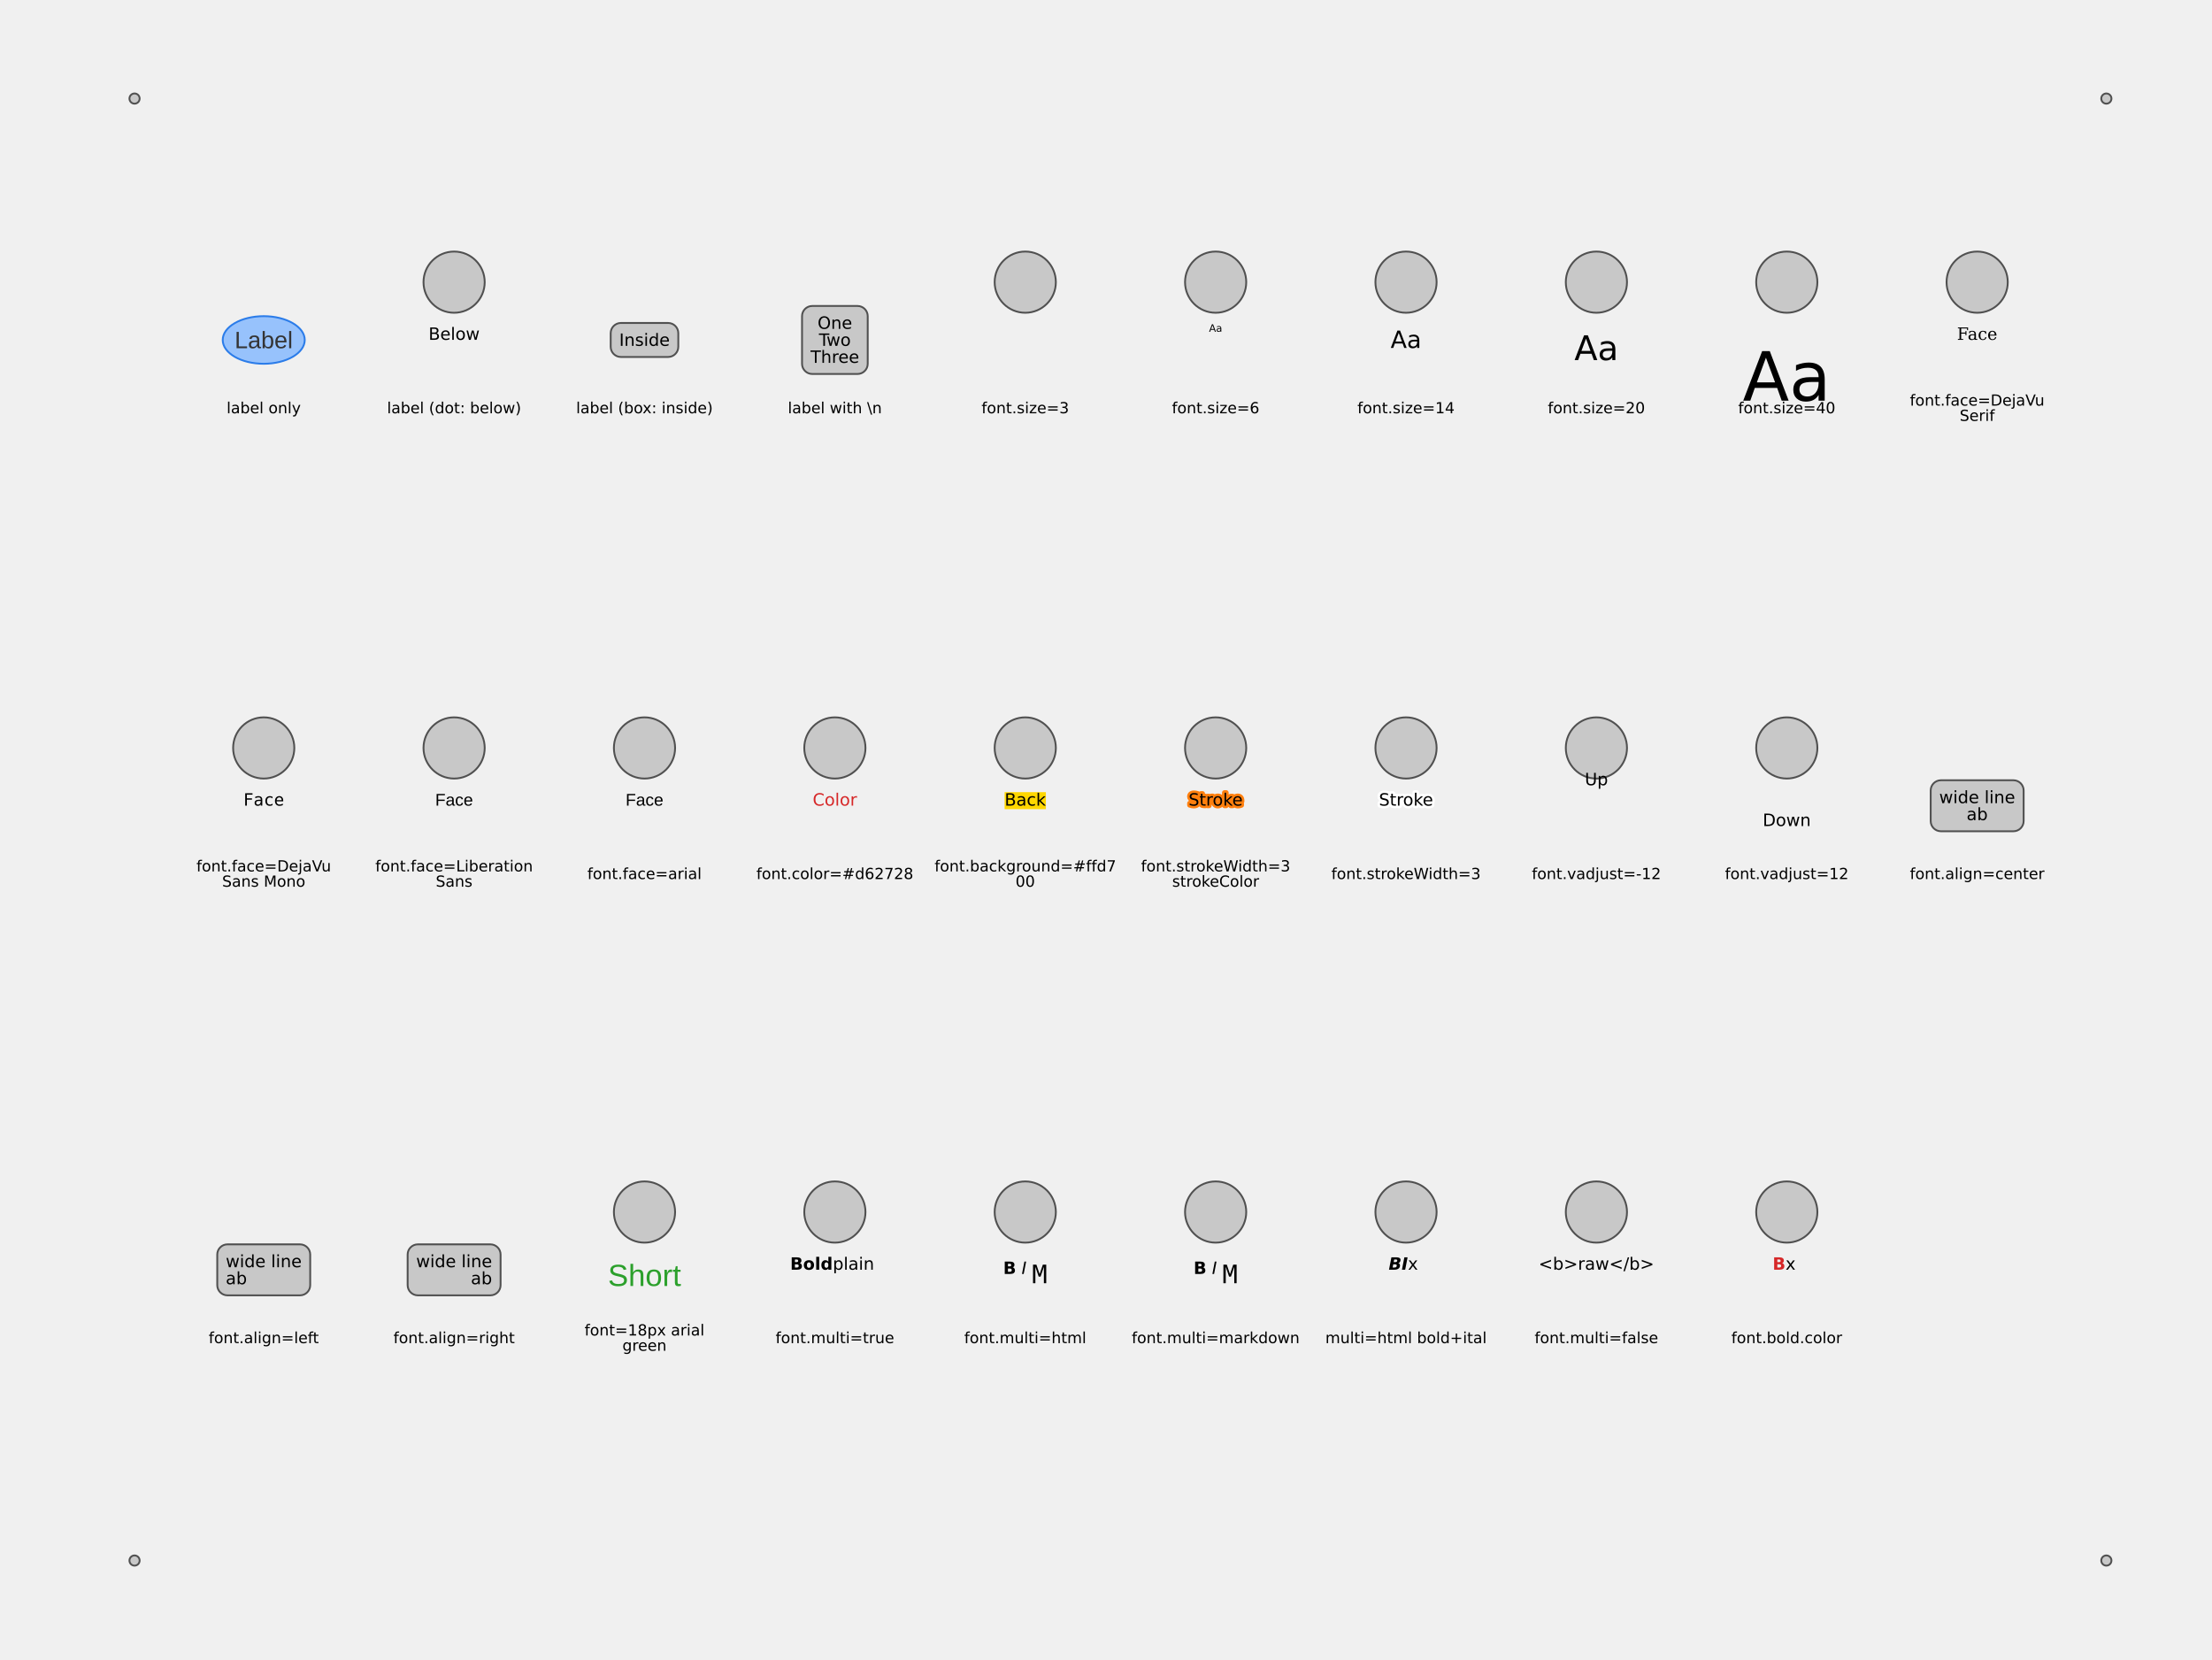
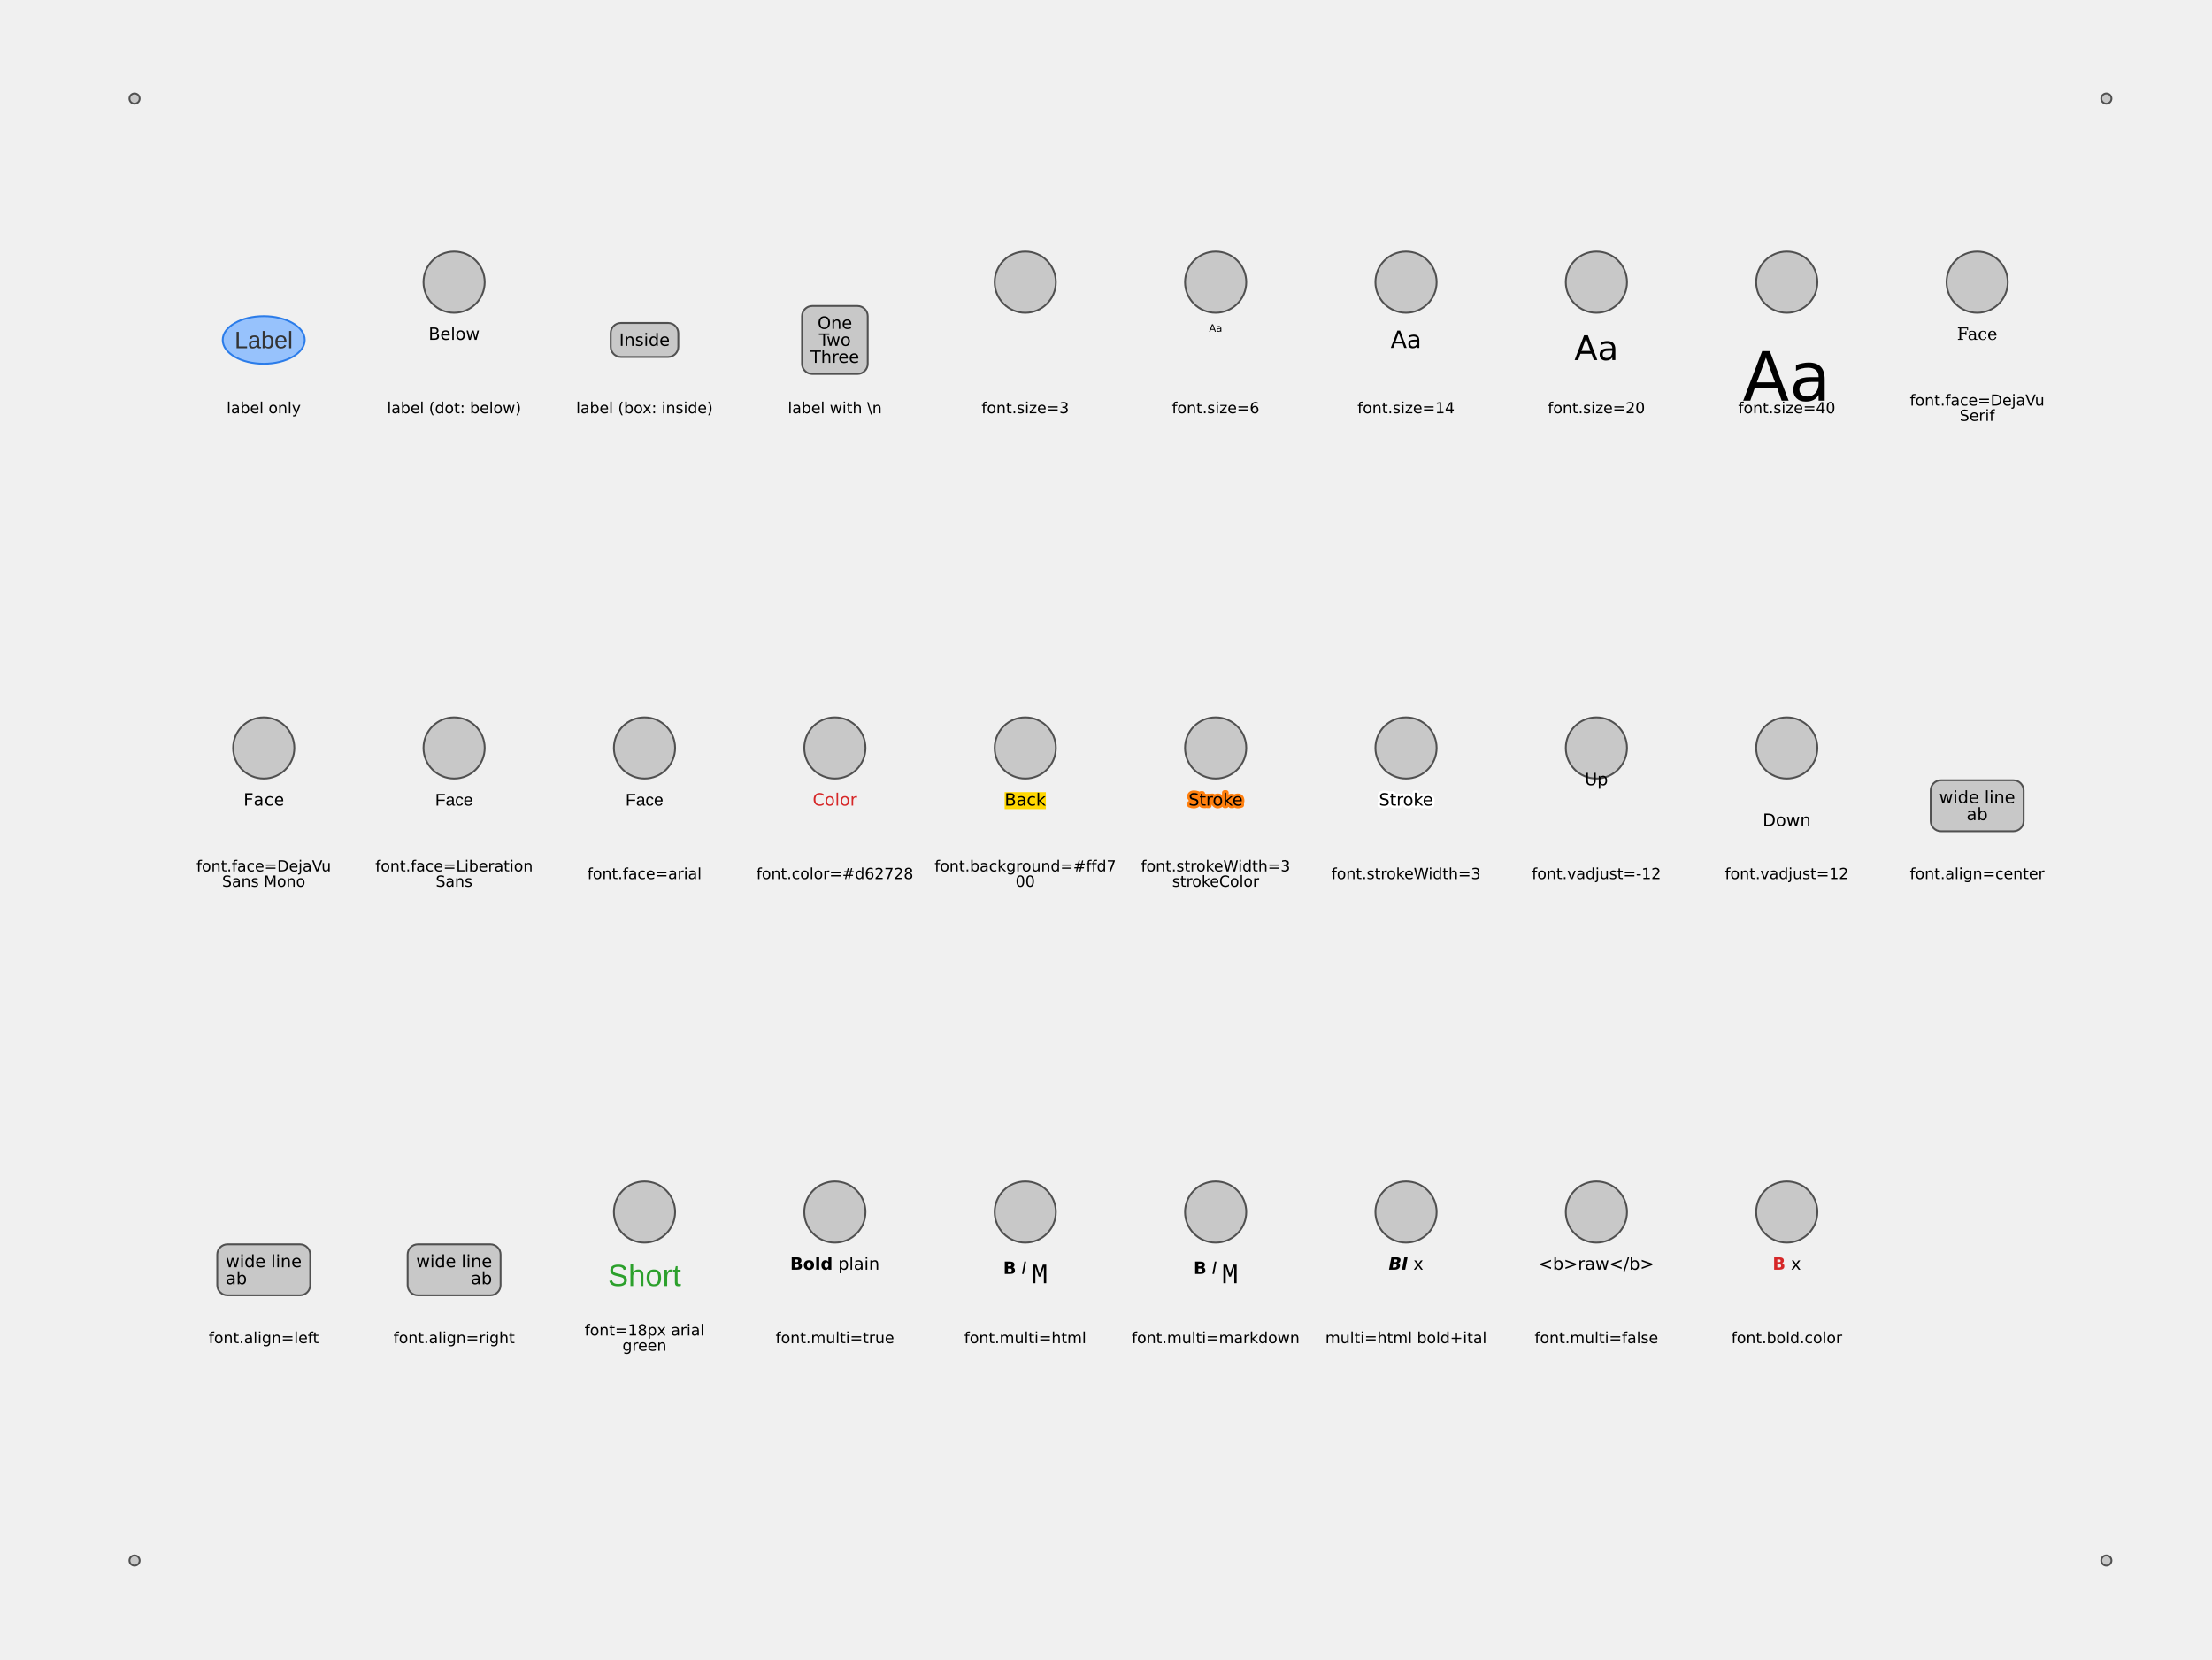
<svg xmlns="http://www.w3.org/2000/svg" version="1.1" width="1200" height="900">
  <defs />
  <g>
    <g>
      <path fill="none" stroke="none" />
      <path fill="none" stroke="none" />
      <g>
        <path fill="rgb(200,200,200)" stroke="none" paint-order="stroke fill markers" d=" M 75.755 53.473 A 2.766 2.766 0 1 1 75.755 53.471 Z" fill-opacity="1" />
      </g>
      <g>
        <path fill="none" stroke="rgb(80,80,80)" paint-order="fill stroke markers" d=" M 75.755 53.473 A 2.766 2.766 0 1 1 75.755 53.471 Z" stroke-opacity="1" stroke-miterlimit="10" stroke-width="1" stroke-dasharray="0" />
      </g>
      <path fill="none" stroke="none" />
      <g>
        <path fill="rgb(200,200,200)" stroke="none" paint-order="stroke fill markers" d=" M 1145.455 53.473 A 2.766 2.766 0 1 1 1145.455 53.471 Z" fill-opacity="1" />
      </g>
      <g>
        <path fill="none" stroke="rgb(80,80,80)" paint-order="fill stroke markers" d=" M 1145.455 53.473 A 2.766 2.766 0 1 1 1145.455 53.471 Z" stroke-opacity="1" stroke-miterlimit="10" stroke-width="1" stroke-dasharray="0" />
      </g>
      <path fill="none" stroke="none" />
      <g>
        <path fill="rgb(200,200,200)" stroke="none" paint-order="stroke fill markers" d=" M 75.755 846.527 A 2.766 2.766 0 1 1 75.755 846.524 Z" fill-opacity="1" />
      </g>
      <g>
        <path fill="none" stroke="rgb(80,80,80)" paint-order="fill stroke markers" d=" M 75.755 846.527 A 2.766 2.766 0 1 1 75.755 846.524 Z" stroke-opacity="1" stroke-miterlimit="10" stroke-width="1" stroke-dasharray="0" />
      </g>
      <path fill="none" stroke="none" />
      <g>
        <path fill="rgb(200,200,200)" stroke="none" paint-order="stroke fill markers" d=" M 1145.455 846.527 A 2.766 2.766 0 1 1 1145.455 846.524 Z" fill-opacity="1" />
      </g>
      <g>
        <path fill="none" stroke="rgb(80,80,80)" paint-order="fill stroke markers" d=" M 1145.455 846.527 A 2.766 2.766 0 1 1 1145.455 846.524 Z" stroke-opacity="1" stroke-miterlimit="10" stroke-width="1" stroke-dasharray="0" />
      </g>
      <text fill="#000000" stroke="none" font-family="&quot;DejaVu Sans&quot;" font-size="9px" font-style="normal" font-weight="normal" text-decoration="undefined" x="74.168" y="202" text-anchor="start" dominant-baseline="central" transform="matrix(0.9221548 0 0 0.9221548 54.54546 35.03035)">label only</text>
      <path fill="none" stroke="none" />
      <g>
        <path fill="#97C2FC" stroke="none" paint-order="stroke fill markers" d=" M 120.823 184.419 C 120.823 177.289 130.784 171.509 143.072 171.509 C 155.36 171.509 165.322 177.289 165.322 184.419 C 165.322 191.55 155.36 197.33 143.072 197.33 C 130.784 197.33 120.823 191.55 120.823 184.419 Z" />
      </g>
      <g>
        <path fill="none" stroke="#2B7CE9" paint-order="fill stroke markers" d=" M 120.823 184.419 C 120.823 177.289 130.784 171.509 143.072 171.509 C 155.36 171.509 165.322 177.289 165.322 184.419 C 165.322 191.55 155.36 197.33 143.072 197.33 C 130.784 197.33 120.823 191.55 120.823 184.419 Z" stroke-miterlimit="10" stroke-width="1" stroke-dasharray="0" />
      </g>
      <text fill="#343434" stroke="none" font-family="arial" font-size="14px" font-style="normal" font-weight="normal" text-decoration="undefined" x="78.873" y="162" text-anchor="start" dominant-baseline="central" transform="matrix(0.9221548 0 0 0.9221548 54.54546 35.03035)">Label</text>
      <text fill="#000000" stroke="none" font-family="&quot;DejaVu Sans&quot;" font-size="9px" font-style="normal" font-weight="normal" text-decoration="undefined" x="168.546" y="202" text-anchor="start" dominant-baseline="central" transform="matrix(0.9221548 0 0 0.9221548 54.54546 35.03035)">label (dot: below)</text>
      <path fill="none" stroke="none" />
      <g>
        <path fill="rgb(200,200,200)" stroke="none" paint-order="stroke fill markers" d=" M 262.952 153.066 A 16.599 16.599 0 1 1 262.952 153.05 Z" fill-opacity="1" />
      </g>
      <g>
        <path fill="none" stroke="rgb(80,80,80)" paint-order="fill stroke markers" d=" M 262.952 153.066 A 16.599 16.599 0 1 1 262.952 153.05 Z" stroke-opacity="1" stroke-miterlimit="10" stroke-width="1" stroke-dasharray="0" />
      </g>
      <text fill="#000000" stroke="none" font-family="&quot;DejaVu Sans&quot;" font-size="9px" font-style="normal" font-weight="normal" text-decoration="undefined" x="279.772" y="202" text-anchor="start" dominant-baseline="central" transform="matrix(0.9221548 0 0 0.9221548 54.54546 35.03035)">label (box: inside)</text>
      <path fill="none" stroke="none" />
      <g>
        <path fill="rgb(200,200,200)" stroke="none" paint-order="stroke fill markers" d=" M 336.828 175.198 L 362.442 175.198 L 362.442 175.198 A 5.533 5.533 0 0 1 367.975 180.731 L 367.975 188.108 L 367.975 188.108 A 5.533 5.533 0 0 1 362.442 193.641 L 336.828 193.641 L 336.828 193.641 A 5.533 5.533 0 0 1 331.295 188.108 L 331.295 180.731 L 331.295 180.731 A 5.533 5.533 0 0 1 336.828 175.198 Z" fill-opacity="1" />
      </g>
      <g>
        <path fill="none" stroke="rgb(80,80,80)" paint-order="fill stroke markers" d=" M 336.828 175.198 L 362.442 175.198 L 362.442 175.198 A 5.533 5.533 0 0 1 367.975 180.731 L 367.975 188.108 L 367.975 188.108 A 5.533 5.533 0 0 1 362.442 193.641 L 336.828 193.641 L 336.828 193.641 A 5.533 5.533 0 0 1 331.295 188.108 L 331.295 180.731 L 331.295 180.731 A 5.533 5.533 0 0 1 336.828 175.198 Z" stroke-opacity="1" stroke-miterlimit="10" stroke-width="1" stroke-dasharray="0" />
      </g>
      <text fill="#000000" stroke="none" font-family="&quot;DejaVu Sans&quot;" font-size="10px" font-style="normal" font-weight="normal" text-decoration="undefined" x="305.112" y="162" text-anchor="start" dominant-baseline="central" transform="matrix(0.9221548 0 0 0.9221548 54.54546 35.03035)">Inside</text>
      <text fill="#000000" stroke="none" font-family="&quot;DejaVu Sans&quot;" font-size="9px" font-style="normal" font-weight="normal" text-decoration="undefined" x="404.341" y="202" text-anchor="start" dominant-baseline="central" transform="matrix(0.9221548 0 0 0.9221548 54.54546 35.03035)">label with \n</text>
      <path fill="none" stroke="none" />
      <g>
        <path fill="rgb(200,200,200)" stroke="none" paint-order="stroke fill markers" d=" M 440.632 165.976 L 465.201 165.976 L 465.201 165.976 A 5.533 5.533 0 0 1 470.734 171.509 L 470.734 197.33 L 470.734 197.33 A 5.533 5.533 0 0 1 465.201 202.863 L 440.632 202.863 L 440.632 202.863 A 5.533 5.533 0 0 1 435.099 197.33 L 435.099 171.509 L 435.099 171.509 A 5.533 5.533 0 0 1 440.632 165.976 Z" fill-opacity="1" />
      </g>
      <g>
        <path fill="none" stroke="rgb(80,80,80)" paint-order="fill stroke markers" d=" M 440.632 165.976 L 465.201 165.976 L 465.201 165.976 A 5.533 5.533 0 0 1 470.734 171.509 L 470.734 197.33 L 470.734 197.33 A 5.533 5.533 0 0 1 465.201 202.863 L 440.632 202.863 L 440.632 202.863 A 5.533 5.533 0 0 1 435.099 197.33 L 435.099 171.509 L 435.099 171.509 A 5.533 5.533 0 0 1 440.632 165.976 Z" stroke-opacity="1" stroke-miterlimit="10" stroke-width="1" stroke-dasharray="0" />
      </g>
      <text fill="#000000" stroke="none" font-family="&quot;DejaVu Sans&quot;" font-size="10px" font-style="normal" font-weight="normal" text-decoration="undefined" x="421.819" y="152" text-anchor="start" dominant-baseline="central" transform="matrix(0.9221548 0 0 0.9221548 54.54546 35.03035)">One</text>
      <text fill="#000000" stroke="none" font-family="&quot;DejaVu Sans&quot;" font-size="10px" font-style="normal" font-weight="normal" text-decoration="undefined" x="422.625" y="162" text-anchor="start" dominant-baseline="central" transform="matrix(0.9221548 0 0 0.9221548 54.54546 35.03035)">Two</text>
      <text fill="#000000" stroke="none" font-family="&quot;DejaVu Sans&quot;" font-size="10px" font-style="normal" font-weight="normal" text-decoration="undefined" x="417.679" y="172" text-anchor="start" dominant-baseline="central" transform="matrix(0.9221548 0 0 0.9221548 54.54546 35.03035)">Three</text>
      <text fill="#000000" stroke="none" font-family="&quot;DejaVu Sans&quot;" font-size="9px" font-style="normal" font-weight="normal" text-decoration="undefined" x="518.257" y="202" text-anchor="start" dominant-baseline="central" transform="matrix(0.9221548 0 0 0.9221548 54.54546 35.03035)">font.size=3</text>
      <path fill="none" stroke="none" />
      <g>
        <path fill="rgb(200,200,200)" stroke="none" paint-order="stroke fill markers" d=" M 572.796 153.066 A 16.599 16.599 0 1 1 572.796 153.05 Z" fill-opacity="1" />
      </g>
      <g>
        <path fill="none" stroke="rgb(80,80,80)" paint-order="fill stroke markers" d=" M 572.796 153.066 A 16.599 16.599 0 1 1 572.796 153.05 Z" stroke-opacity="1" stroke-miterlimit="10" stroke-width="1" stroke-dasharray="0" />
      </g>
      <text fill="#000000" stroke="none" font-family="&quot;DejaVu Sans&quot;" font-size="9px" font-style="normal" font-weight="normal" text-decoration="undefined" x="630.257" y="202" text-anchor="start" dominant-baseline="central" transform="matrix(0.9221548 0 0 0.9221548 54.54546 35.03035)">font.size=6</text>
      <path fill="none" stroke="none" />
      <g>
        <path fill="rgb(200,200,200)" stroke="none" paint-order="stroke fill markers" d=" M 676.078 153.066 A 16.599 16.599 0 1 1 676.078 153.05 Z" fill-opacity="1" />
      </g>
      <g>
        <path fill="none" stroke="rgb(80,80,80)" paint-order="fill stroke markers" d=" M 676.078 153.066 A 16.599 16.599 0 1 1 676.078 153.05 Z" stroke-opacity="1" stroke-miterlimit="10" stroke-width="1" stroke-dasharray="0" />
      </g>
      <text fill="#000000" stroke="none" font-family="&quot;DejaVu Sans&quot;" font-size="9px" font-style="normal" font-weight="normal" text-decoration="undefined" x="739.394" y="202" text-anchor="start" dominant-baseline="central" transform="matrix(0.9221548 0 0 0.9221548 54.54546 35.03035)">font.size=14</text>
      <path fill="none" stroke="none" />
      <g>
        <path fill="rgb(200,200,200)" stroke="none" paint-order="stroke fill markers" d=" M 779.359 153.066 A 16.599 16.599 0 1 1 779.359 153.05 Z" fill-opacity="1" />
      </g>
      <g>
        <path fill="none" stroke="rgb(80,80,80)" paint-order="fill stroke markers" d=" M 779.359 153.066 A 16.599 16.599 0 1 1 779.359 153.05 Z" stroke-opacity="1" stroke-miterlimit="10" stroke-width="1" stroke-dasharray="0" />
      </g>
      <text fill="#000000" stroke="none" font-family="&quot;DejaVu Sans&quot;" font-size="9px" font-style="normal" font-weight="normal" text-decoration="undefined" x="851.394" y="202" text-anchor="start" dominant-baseline="central" transform="matrix(0.9221548 0 0 0.9221548 54.54546 35.03035)">font.size=20</text>
      <path fill="none" stroke="none" />
      <g>
        <path fill="rgb(200,200,200)" stroke="none" paint-order="stroke fill markers" d=" M 882.64 153.066 A 16.599 16.599 0 1 1 882.64 153.05 Z" fill-opacity="1" />
      </g>
      <g>
        <path fill="none" stroke="rgb(80,80,80)" paint-order="fill stroke markers" d=" M 882.64 153.066 A 16.599 16.599 0 1 1 882.64 153.05 Z" stroke-opacity="1" stroke-miterlimit="10" stroke-width="1" stroke-dasharray="0" />
      </g>
      <text fill="#000000" stroke="none" font-family="&quot;DejaVu Sans&quot;" font-size="9px" font-style="normal" font-weight="normal" text-decoration="undefined" x="963.394" y="202" text-anchor="start" dominant-baseline="central" transform="matrix(0.9221548 0 0 0.9221548 54.54546 35.03035)">font.size=40</text>
      <path fill="none" stroke="none" />
      <g>
        <path fill="rgb(200,200,200)" stroke="none" paint-order="stroke fill markers" d=" M 985.922 153.066 A 16.599 16.599 0 1 1 985.922 153.05 Z" fill-opacity="1" />
      </g>
      <g>
        <path fill="none" stroke="rgb(80,80,80)" paint-order="fill stroke markers" d=" M 985.922 153.066 A 16.599 16.599 0 1 1 985.922 153.05 Z" stroke-opacity="1" stroke-miterlimit="10" stroke-width="1" stroke-dasharray="0" />
      </g>
      <text fill="#000000" stroke="none" font-family="&quot;DejaVu Sans&quot;" font-size="9px" font-style="normal" font-weight="normal" text-decoration="undefined" x="1064.394" y="197.5" text-anchor="start" dominant-baseline="central" transform="matrix(0.9221548 0 0 0.9221548 54.54546 35.03035)">font.face=DejaVu</text>
      <text fill="#000000" stroke="none" font-family="&quot;DejaVu Sans&quot;" font-size="9px" font-style="normal" font-weight="normal" text-decoration="undefined" x="1093.69" y="206.5" text-anchor="start" dominant-baseline="central" transform="matrix(0.9221548 0 0 0.9221548 54.54546 35.03035)">Serif</text>
      <path fill="none" stroke="none" />
      <g>
        <path fill="rgb(200,200,200)" stroke="none" paint-order="stroke fill markers" d=" M 1089.203 153.066 A 16.599 16.599 0 1 1 1089.203 153.05 Z" fill-opacity="1" />
      </g>
      <g>
        <path fill="none" stroke="rgb(80,80,80)" paint-order="fill stroke markers" d=" M 1089.203 153.066 A 16.599 16.599 0 1 1 1089.203 153.05 Z" stroke-opacity="1" stroke-miterlimit="10" stroke-width="1" stroke-dasharray="0" />
      </g>
      <text fill="#000000" stroke="none" font-family="&quot;DejaVu Sans&quot;" font-size="9px" font-style="normal" font-weight="normal" text-decoration="undefined" x="56.394" y="471.5" text-anchor="start" dominant-baseline="central" transform="matrix(0.9221548 0 0 0.9221548 54.54546 35.03035)">font.face=DejaVu</text>
      <text fill="#000000" stroke="none" font-family="&quot;DejaVu Sans&quot;" font-size="9px" font-style="normal" font-weight="normal" text-decoration="undefined" x="71.518" y="480.5" text-anchor="start" dominant-baseline="central" transform="matrix(0.9221548 0 0 0.9221548 54.54546 35.03035)">Sans Mono</text>
      <path fill="none" stroke="none" />
      <g>
        <path fill="rgb(200,200,200)" stroke="none" paint-order="stroke fill markers" d=" M 159.671 405.737 A 16.599 16.599 0 1 1 159.671 405.72 Z" fill-opacity="1" />
      </g>
      <g>
        <path fill="none" stroke="rgb(80,80,80)" paint-order="fill stroke markers" d=" M 159.671 405.737 A 16.599 16.599 0 1 1 159.671 405.72 Z" stroke-opacity="1" stroke-miterlimit="10" stroke-width="1" stroke-dasharray="0" />
      </g>
      <text fill="#000000" stroke="none" font-family="&quot;DejaVu Sans&quot;" font-size="9px" font-style="normal" font-weight="normal" text-decoration="undefined" x="161.651" y="471.5" text-anchor="start" dominant-baseline="central" transform="matrix(0.9221548 0 0 0.9221548 54.54546 35.03035)">font.face=Liberation</text>
      <text fill="#000000" stroke="none" font-family="&quot;DejaVu Sans&quot;" font-size="9px" font-style="normal" font-weight="normal" text-decoration="undefined" x="197.189" y="480.5" text-anchor="start" dominant-baseline="central" transform="matrix(0.9221548 0 0 0.9221548 54.54546 35.03035)">Sans</text>
      <path fill="none" stroke="none" />
      <g>
        <path fill="rgb(200,200,200)" stroke="none" paint-order="stroke fill markers" d=" M 262.952 405.737 A 16.599 16.599 0 1 1 262.952 405.72 Z" fill-opacity="1" />
      </g>
      <g>
        <path fill="none" stroke="rgb(80,80,80)" paint-order="fill stroke markers" d=" M 262.952 405.737 A 16.599 16.599 0 1 1 262.952 405.72 Z" stroke-opacity="1" stroke-miterlimit="10" stroke-width="1" stroke-dasharray="0" />
      </g>
      <text fill="#000000" stroke="none" font-family="&quot;DejaVu Sans&quot;" font-size="9px" font-style="normal" font-weight="normal" text-decoration="undefined" x="286.395" y="476" text-anchor="start" dominant-baseline="central" transform="matrix(0.9221548 0 0 0.9221548 54.54546 35.03035)">font.face=arial</text>
      <path fill="none" stroke="none" />
      <g>
        <path fill="rgb(200,200,200)" stroke="none" paint-order="stroke fill markers" d=" M 366.234 405.737 A 16.599 16.599 0 1 1 366.234 405.72 Z" fill-opacity="1" />
      </g>
      <g>
        <path fill="none" stroke="rgb(80,80,80)" paint-order="fill stroke markers" d=" M 366.234 405.737 A 16.599 16.599 0 1 1 366.234 405.72 Z" stroke-opacity="1" stroke-miterlimit="10" stroke-width="1" stroke-dasharray="0" />
      </g>
      <text fill="#000000" stroke="none" font-family="&quot;DejaVu Sans&quot;" font-size="9px" font-style="normal" font-weight="normal" text-decoration="undefined" x="385.822" y="476" text-anchor="start" dominant-baseline="central" transform="matrix(0.9221548 0 0 0.9221548 54.54546 35.03035)">font.color=#d62728</text>
      <path fill="none" stroke="none" />
      <g>
        <path fill="rgb(200,200,200)" stroke="none" paint-order="stroke fill markers" d=" M 469.515 405.737 A 16.599 16.599 0 1 1 469.515 405.72 Z" fill-opacity="1" />
      </g>
      <g>
        <path fill="none" stroke="rgb(80,80,80)" paint-order="fill stroke markers" d=" M 469.515 405.737 A 16.599 16.599 0 1 1 469.515 405.72 Z" stroke-opacity="1" stroke-miterlimit="10" stroke-width="1" stroke-dasharray="0" />
      </g>
      <text fill="#000000" stroke="none" font-family="&quot;DejaVu Sans&quot;" font-size="9px" font-style="normal" font-weight="normal" text-decoration="undefined" x="490.639" y="471.5" text-anchor="start" dominant-baseline="central" transform="matrix(0.9221548 0 0 0.9221548 54.54546 35.03035)">font.background=#ffd7</text>
      <text fill="#000000" stroke="none" font-family="&quot;DejaVu Sans&quot;" font-size="9px" font-style="normal" font-weight="normal" text-decoration="undefined" x="538.274" y="480.5" text-anchor="start" dominant-baseline="central" transform="matrix(0.9221548 0 0 0.9221548 54.54546 35.03035)">00</text>
      <path fill="none" stroke="none" />
      <g>
        <path fill="rgb(200,200,200)" stroke="none" paint-order="stroke fill markers" d=" M 572.796 405.737 A 16.599 16.599 0 1 1 572.796 405.72 Z" fill-opacity="1" />
      </g>
      <g>
        <path fill="none" stroke="rgb(80,80,80)" paint-order="fill stroke markers" d=" M 572.796 405.737 A 16.599 16.599 0 1 1 572.796 405.72 Z" stroke-opacity="1" stroke-miterlimit="10" stroke-width="1" stroke-dasharray="0" />
      </g>
      <text fill="#000000" stroke="none" font-family="&quot;DejaVu Sans&quot;" font-size="9px" font-style="normal" font-weight="normal" text-decoration="undefined" x="612.081" y="471.5" text-anchor="start" dominant-baseline="central" transform="matrix(0.9221548 0 0 0.9221548 54.54546 35.03035)">font.strokeWidth=3</text>
      <text fill="#000000" stroke="none" font-family="&quot;DejaVu Sans&quot;" font-size="9px" font-style="normal" font-weight="normal" text-decoration="undefined" x="630.424" y="480.5" text-anchor="start" dominant-baseline="central" transform="matrix(0.9221548 0 0 0.9221548 54.54546 35.03035)">strokeColor</text>
      <path fill="none" stroke="none" />
      <g>
        <path fill="rgb(200,200,200)" stroke="none" paint-order="stroke fill markers" d=" M 676.078 405.737 A 16.599 16.599 0 1 1 676.078 405.72 Z" fill-opacity="1" />
      </g>
      <g>
        <path fill="none" stroke="rgb(80,80,80)" paint-order="fill stroke markers" d=" M 676.078 405.737 A 16.599 16.599 0 1 1 676.078 405.72 Z" stroke-opacity="1" stroke-miterlimit="10" stroke-width="1" stroke-dasharray="0" />
      </g>
      <text fill="#000000" stroke="none" font-family="&quot;DejaVu Sans&quot;" font-size="9px" font-style="normal" font-weight="normal" text-decoration="undefined" x="724.081" y="476" text-anchor="start" dominant-baseline="central" transform="matrix(0.9221548 0 0 0.9221548 54.54546 35.03035)">font.strokeWidth=3</text>
      <path fill="none" stroke="none" />
      <g>
        <path fill="rgb(200,200,200)" stroke="none" paint-order="stroke fill markers" d=" M 779.359 405.737 A 16.599 16.599 0 1 1 779.359 405.72 Z" fill-opacity="1" />
      </g>
      <g>
        <path fill="none" stroke="rgb(80,80,80)" paint-order="fill stroke markers" d=" M 779.359 405.737 A 16.599 16.599 0 1 1 779.359 405.72 Z" stroke-opacity="1" stroke-miterlimit="10" stroke-width="1" stroke-dasharray="0" />
      </g>
      <text fill="#000000" stroke="none" font-family="&quot;DejaVu Sans&quot;" font-size="9px" font-style="normal" font-weight="normal" text-decoration="undefined" x="842.007" y="476" text-anchor="start" dominant-baseline="central" transform="matrix(0.9221548 0 0 0.9221548 54.54546 35.03035)">font.vadjust=-12</text>
      <path fill="none" stroke="none" />
      <g>
        <path fill="rgb(200,200,200)" stroke="none" paint-order="stroke fill markers" d=" M 882.64 405.737 A 16.599 16.599 0 1 1 882.64 405.72 Z" fill-opacity="1" />
      </g>
      <g>
        <path fill="none" stroke="rgb(80,80,80)" paint-order="fill stroke markers" d=" M 882.64 405.737 A 16.599 16.599 0 1 1 882.64 405.72 Z" stroke-opacity="1" stroke-miterlimit="10" stroke-width="1" stroke-dasharray="0" />
      </g>
      <text fill="#000000" stroke="none" font-family="&quot;DejaVu Sans&quot;" font-size="9px" font-style="normal" font-weight="normal" text-decoration="undefined" x="955.631" y="476" text-anchor="start" dominant-baseline="central" transform="matrix(0.9221548 0 0 0.9221548 54.54546 35.03035)">font.vadjust=12</text>
      <path fill="none" stroke="none" />
      <g>
        <path fill="rgb(200,200,200)" stroke="none" paint-order="stroke fill markers" d=" M 985.922 405.737 A 16.599 16.599 0 1 1 985.922 405.72 Z" fill-opacity="1" />
      </g>
      <g>
        <path fill="none" stroke="rgb(80,80,80)" paint-order="fill stroke markers" d=" M 985.922 405.737 A 16.599 16.599 0 1 1 985.922 405.72 Z" stroke-opacity="1" stroke-miterlimit="10" stroke-width="1" stroke-dasharray="0" />
      </g>
      <text fill="#000000" stroke="none" font-family="&quot;DejaVu Sans&quot;" font-size="9px" font-style="normal" font-weight="normal" text-decoration="undefined" x="1064.401" y="476" text-anchor="start" dominant-baseline="central" transform="matrix(0.9221548 0 0 0.9221548 54.54546 35.03035)">font.align=center</text>
      <path fill="none" stroke="none" />
      <g>
        <path fill="rgb(200,200,200)" stroke="none" paint-order="stroke fill markers" d=" M 1052.924 423.258 L 1092.284 423.258 L 1092.284 423.258 A 5.533 5.533 0 0 1 1097.817 428.79 L 1097.817 445.389 L 1097.817 445.389 A 5.533 5.533 0 0 1 1092.284 450.922 L 1052.924 450.922 L 1052.924 450.922 A 5.533 5.533 0 0 1 1047.391 445.389 L 1047.391 428.79 L 1047.391 428.79 A 5.533 5.533 0 0 1 1052.924 423.258 Z" fill-opacity="1" />
      </g>
      <g>
        <path fill="none" stroke="rgb(80,80,80)" paint-order="fill stroke markers" d=" M 1052.924 423.258 L 1092.284 423.258 L 1092.284 423.258 A 5.533 5.533 0 0 1 1097.817 428.79 L 1097.817 445.389 L 1097.817 445.389 A 5.533 5.533 0 0 1 1092.284 450.922 L 1052.924 450.922 L 1052.924 450.922 A 5.533 5.533 0 0 1 1047.391 445.389 L 1047.391 428.79 L 1047.391 428.79 A 5.533 5.533 0 0 1 1052.924 423.258 Z" stroke-opacity="1" stroke-miterlimit="10" stroke-width="1" stroke-dasharray="0" />
      </g>
      <text fill="#000000" stroke="none" font-family="&quot;DejaVu Sans&quot;" font-size="10px" font-style="normal" font-weight="normal" text-decoration="undefined" x="1081.659" y="431" text-anchor="start" dominant-baseline="central" transform="matrix(0.9221548 0 0 0.9221548 54.54546 35.03035)">wide line</text>
      <text fill="#000000" stroke="none" font-family="&quot;DejaVu Sans&quot;" font-size="10px" font-style="normal" font-weight="normal" text-decoration="undefined" x="1097.762" y="441" text-anchor="start" dominant-baseline="central" transform="matrix(0.9221548 0 0 0.9221548 54.54546 35.03035)">ab</text>
      <text fill="#000000" stroke="none" font-family="&quot;DejaVu Sans&quot;" font-size="9px" font-style="normal" font-weight="normal" text-decoration="undefined" x="63.59" y="749" text-anchor="start" dominant-baseline="central" transform="matrix(0.9221548 0 0 0.9221548 54.54546 35.03035)">font.align=left</text>
      <path fill="none" stroke="none" />
      <g>
        <path fill="rgb(200,200,200)" stroke="none" paint-order="stroke fill markers" d=" M 123.392 675.006 L 162.752 675.006 L 162.752 675.006 A 5.533 5.533 0 0 1 168.285 680.539 L 168.285 697.137 L 168.285 697.137 A 5.533 5.533 0 0 1 162.752 702.67 L 123.392 702.67 L 123.392 702.67 A 5.533 5.533 0 0 1 117.859 697.137 L 117.859 680.539 L 117.859 680.539 A 5.533 5.533 0 0 1 123.392 675.006 Z" fill-opacity="1" />
      </g>
      <g>
        <path fill="none" stroke="rgb(80,80,80)" paint-order="fill stroke markers" d=" M 123.392 675.006 L 162.752 675.006 L 162.752 675.006 A 5.533 5.533 0 0 1 168.285 680.539 L 168.285 697.137 L 168.285 697.137 A 5.533 5.533 0 0 1 162.752 702.67 L 123.392 702.67 L 123.392 702.67 A 5.533 5.533 0 0 1 117.859 697.137 L 117.859 680.539 L 117.859 680.539 A 5.533 5.533 0 0 1 123.392 675.006 Z" stroke-opacity="1" stroke-miterlimit="10" stroke-width="1" stroke-dasharray="0" />
      </g>
      <text fill="#000000" stroke="none" font-family="&quot;DejaVu Sans&quot;" font-size="10px" font-style="normal" font-weight="normal" text-decoration="undefined" x="73.659" y="704" text-anchor="start" dominant-baseline="central" transform="matrix(0.9221548 0 0 0.9221548 54.54546 35.03035)">wide line</text>
      <text fill="#000000" stroke="none" font-family="&quot;DejaVu Sans&quot;" font-size="10px" font-style="normal" font-weight="normal" text-decoration="undefined" x="73.659" y="714" text-anchor="start" dominant-baseline="central" transform="matrix(0.9221548 0 0 0.9221548 54.54546 35.03035)">ab</text>
      <text fill="#000000" stroke="none" font-family="&quot;DejaVu Sans&quot;" font-size="9px" font-style="normal" font-weight="normal" text-decoration="undefined" x="172.305" y="749" text-anchor="start" dominant-baseline="central" transform="matrix(0.9221548 0 0 0.9221548 54.54546 35.03035)">font.align=right</text>
      <path fill="none" stroke="none" />
      <g>
        <path fill="rgb(200,200,200)" stroke="none" paint-order="stroke fill markers" d=" M 226.674 675.006 L 266.034 675.006 L 266.034 675.006 A 5.533 5.533 0 0 1 271.567 680.539 L 271.567 697.137 L 271.567 697.137 A 5.533 5.533 0 0 1 266.034 702.67 L 226.674 702.67 L 226.674 702.67 A 5.533 5.533 0 0 1 221.141 697.137 L 221.141 680.539 L 221.141 680.539 A 5.533 5.533 0 0 1 226.674 675.006 Z" fill-opacity="1" />
      </g>
      <g>
        <path fill="none" stroke="rgb(80,80,80)" paint-order="fill stroke markers" d=" M 226.674 675.006 L 266.034 675.006 L 266.034 675.006 A 5.533 5.533 0 0 1 271.567 680.539 L 271.567 697.137 L 271.567 697.137 A 5.533 5.533 0 0 1 266.034 702.67 L 226.674 702.67 L 226.674 702.67 A 5.533 5.533 0 0 1 221.141 697.137 L 221.141 680.539 L 221.141 680.539 A 5.533 5.533 0 0 1 226.674 675.006 Z" stroke-opacity="1" stroke-miterlimit="10" stroke-width="1" stroke-dasharray="0" />
      </g>
      <text fill="#000000" stroke="none" font-family="&quot;DejaVu Sans&quot;" font-size="10px" font-style="normal" font-weight="normal" text-decoration="undefined" x="185.659" y="704" text-anchor="start" dominant-baseline="central" transform="matrix(0.9221548 0 0 0.9221548 54.54546 35.03035)">wide line</text>
      <text fill="#000000" stroke="none" font-family="&quot;DejaVu Sans&quot;" font-size="10px" font-style="normal" font-weight="normal" text-decoration="undefined" x="217.866" y="714" text-anchor="start" dominant-baseline="central" transform="matrix(0.9221548 0 0 0.9221548 54.54546 35.03035)">ab</text>
      <text fill="#000000" stroke="none" font-family="&quot;DejaVu Sans&quot;" font-size="9px" font-style="normal" font-weight="normal" text-decoration="undefined" x="284.734" y="744.5" text-anchor="start" dominant-baseline="central" transform="matrix(0.9221548 0 0 0.9221548 54.54546 35.03035)">font=18px arial</text>
      <text fill="#000000" stroke="none" font-family="&quot;DejaVu Sans&quot;" font-size="9px" font-style="normal" font-weight="normal" text-decoration="undefined" x="307.003" y="753.5" text-anchor="start" dominant-baseline="central" transform="matrix(0.9221548 0 0 0.9221548 54.54546 35.03035)">green</text>
      <path fill="none" stroke="none" />
      <g>
        <path fill="rgb(200,200,200)" stroke="none" paint-order="stroke fill markers" d=" M 366.234 657.485 A 16.599 16.599 0 1 1 366.234 657.468 Z" fill-opacity="1" />
      </g>
      <g>
        <path fill="none" stroke="rgb(80,80,80)" paint-order="fill stroke markers" d=" M 366.234 657.485 A 16.599 16.599 0 1 1 366.234 657.468 Z" stroke-opacity="1" stroke-miterlimit="10" stroke-width="1" stroke-dasharray="0" />
      </g>
      <text fill="#000000" stroke="none" font-family="&quot;DejaVu Sans&quot;" font-size="9px" font-style="normal" font-weight="normal" text-decoration="undefined" x="397.11" y="749" text-anchor="start" dominant-baseline="central" transform="matrix(0.9221548 0 0 0.9221548 54.54546 35.03035)">font.multi=true</text>
      <path fill="none" stroke="none" />
      <g>
        <path fill="rgb(200,200,200)" stroke="none" paint-order="stroke fill markers" d=" M 469.515 657.485 A 16.599 16.599 0 1 1 469.515 657.468 Z" fill-opacity="1" />
      </g>
      <g>
        <path fill="none" stroke="rgb(80,80,80)" paint-order="fill stroke markers" d=" M 469.515 657.485 A 16.599 16.599 0 1 1 469.515 657.468 Z" stroke-opacity="1" stroke-miterlimit="10" stroke-width="1" stroke-dasharray="0" />
      </g>
      <text fill="#000000" stroke="none" font-family="&quot;DejaVu Sans&quot;" font-size="9px" font-style="normal" font-weight="normal" text-decoration="undefined" x="508.094" y="749" text-anchor="start" dominant-baseline="central" transform="matrix(0.9221548 0 0 0.9221548 54.54546 35.03035)">font.multi=html</text>
      <path fill="none" stroke="none" />
      <g>
        <path fill="rgb(200,200,200)" stroke="none" paint-order="stroke fill markers" d=" M 572.796 657.485 A 16.599 16.599 0 1 1 572.796 657.468 Z" fill-opacity="1" />
      </g>
      <g>
        <path fill="none" stroke="rgb(80,80,80)" paint-order="fill stroke markers" d=" M 572.796 657.485 A 16.599 16.599 0 1 1 572.796 657.468 Z" stroke-opacity="1" stroke-miterlimit="10" stroke-width="1" stroke-dasharray="0" />
      </g>
      <text fill="#000000" stroke="none" font-family="&quot;DejaVu Sans&quot;" font-size="9px" font-style="normal" font-weight="normal" text-decoration="undefined" x="606.605" y="749" text-anchor="start" dominant-baseline="central" transform="matrix(0.9221548 0 0 0.9221548 54.54546 35.03035)">font.multi=markdown</text>
      <path fill="none" stroke="none" />
      <g>
        <path fill="rgb(200,200,200)" stroke="none" paint-order="stroke fill markers" d=" M 676.078 657.485 A 16.599 16.599 0 1 1 676.078 657.468 Z" fill-opacity="1" />
      </g>
      <g>
        <path fill="none" stroke="rgb(80,80,80)" paint-order="fill stroke markers" d=" M 676.078 657.485 A 16.599 16.599 0 1 1 676.078 657.468 Z" stroke-opacity="1" stroke-miterlimit="10" stroke-width="1" stroke-dasharray="0" />
      </g>
      <text fill="#000000" stroke="none" font-family="&quot;DejaVu Sans&quot;" font-size="9px" font-style="normal" font-weight="normal" text-decoration="undefined" x="720.539" y="749" text-anchor="start" dominant-baseline="central" transform="matrix(0.9221548 0 0 0.9221548 54.54546 35.03035)">multi=html bold+ital</text>
      <path fill="none" stroke="none" />
      <g>
        <path fill="rgb(200,200,200)" stroke="none" paint-order="stroke fill markers" d=" M 779.359 657.485 A 16.599 16.599 0 1 1 779.359 657.468 Z" fill-opacity="1" />
      </g>
      <g>
        <path fill="none" stroke="rgb(80,80,80)" paint-order="fill stroke markers" d=" M 779.359 657.485 A 16.599 16.599 0 1 1 779.359 657.468 Z" stroke-opacity="1" stroke-miterlimit="10" stroke-width="1" stroke-dasharray="0" />
      </g>
      <text fill="#000000" stroke="none" font-family="&quot;DejaVu Sans&quot;" font-size="9px" font-style="normal" font-weight="normal" text-decoration="undefined" x="843.64" y="749" text-anchor="start" dominant-baseline="central" transform="matrix(0.9221548 0 0 0.9221548 54.54546 35.03035)">font.multi=false</text>
      <path fill="none" stroke="none" />
      <g>
        <path fill="rgb(200,200,200)" stroke="none" paint-order="stroke fill markers" d=" M 882.64 657.485 A 16.599 16.599 0 1 1 882.64 657.468 Z" fill-opacity="1" />
      </g>
      <g>
        <path fill="none" stroke="rgb(80,80,80)" paint-order="fill stroke markers" d=" M 882.64 657.485 A 16.599 16.599 0 1 1 882.64 657.468 Z" stroke-opacity="1" stroke-miterlimit="10" stroke-width="1" stroke-dasharray="0" />
      </g>
      <text fill="#000000" stroke="none" font-family="&quot;DejaVu Sans&quot;" font-size="9px" font-style="normal" font-weight="normal" text-decoration="undefined" x="959.388" y="749" text-anchor="start" dominant-baseline="central" transform="matrix(0.9221548 0 0 0.9221548 54.54546 35.03035)">font.bold.color</text>
      <path fill="none" stroke="none" />
      <g>
        <path fill="rgb(200,200,200)" stroke="none" paint-order="stroke fill markers" d=" M 985.922 657.485 A 16.599 16.599 0 1 1 985.922 657.468 Z" fill-opacity="1" />
      </g>
      <g>
        <path fill="none" stroke="rgb(80,80,80)" paint-order="fill stroke markers" d=" M 985.922 657.485 A 16.599 16.599 0 1 1 985.922 657.468 Z" stroke-opacity="1" stroke-miterlimit="10" stroke-width="1" stroke-dasharray="0" />
      </g>
      <text fill="#000000" stroke="none" font-family="&quot;DejaVu Sans&quot;" font-size="10px" font-style="normal" font-weight="normal" text-decoration="undefined" x="192.956" y="155" text-anchor="start" dominant-baseline="hanging" transform="matrix(0.9221548 0 0 0.9221548 54.54546 35.03035)">Below</text>
      <text fill="#000000" stroke="none" font-family="&quot;DejaVu Sans&quot;" font-size="6px" font-style="normal" font-weight="normal" text-decoration="undefined" x="652.109" y="153" text-anchor="start" dominant-baseline="hanging" transform="matrix(0.9221548 0 0 0.9221548 54.54546 35.03035)">Aa</text>
      <text fill="#000000" stroke="none" font-family="&quot;DejaVu Sans&quot;" font-size="14px" font-style="normal" font-weight="normal" text-decoration="undefined" x="758.922" y="157" text-anchor="start" dominant-baseline="hanging" transform="matrix(0.9221548 0 0 0.9221548 54.54546 35.03035)">Aa</text>
      <text fill="#000000" stroke="none" font-family="&quot;DejaVu Sans&quot;" font-size="20px" font-style="normal" font-weight="normal" text-decoration="undefined" x="867.031" y="160" text-anchor="start" dominant-baseline="hanging" transform="matrix(0.9221548 0 0 0.9221548 54.54546 35.03035)">Aa</text>
      <text fill="#000000" stroke="none" font-family="&quot;DejaVu Sans&quot;" font-size="40px" font-style="normal" font-weight="normal" text-decoration="undefined" x="966.062" y="170" text-anchor="start" dominant-baseline="hanging" transform="matrix(0.9221548 0 0 0.9221548 54.54546 35.03035)">Aa</text>
      <text fill="#000000" stroke="none" font-family="&quot;DejaVu Serif&quot;" font-size="10px" font-style="normal" font-weight="normal" text-decoration="undefined" x="1092.13" y="155" text-anchor="start" dominant-baseline="hanging" transform="matrix(0.9221548 0 0 0.9221548 54.54546 35.03035)">Face</text>
      <text fill="#000000" stroke="none" font-family="&quot;DejaVu Sans Mono&quot;" font-size="10px" font-style="normal" font-weight="normal" text-decoration="undefined" x="83.959" y="429" text-anchor="start" dominant-baseline="hanging" transform="matrix(0.9221548 0 0 0.9221548 54.54546 35.03035)">Face</text>
      <text fill="#000000" stroke="none" font-family="&quot;Liberation Sans&quot;" font-size="10px" font-style="normal" font-weight="normal" text-decoration="undefined" x="196.884" y="429" text-anchor="start" dominant-baseline="hanging" transform="matrix(0.9221548 0 0 0.9221548 54.54546 35.03035)">Face</text>
      <text fill="#000000" stroke="none" font-family="arial" font-size="10px" font-style="normal" font-weight="normal" text-decoration="undefined" x="308.884" y="429" text-anchor="start" dominant-baseline="hanging" transform="matrix(0.9221548 0 0 0.9221548 54.54546 35.03035)">Face</text>
      <text fill="#d62728" stroke="none" font-family="&quot;DejaVu Sans&quot;" font-size="10px" font-style="normal" font-weight="normal" text-decoration="undefined" x="418.946" y="429" text-anchor="start" dominant-baseline="hanging" transform="matrix(0.9221548 0 0 0.9221548 54.54546 35.03035)">Color</text>
      <rect fill="#ffd700" stroke="none" x="531.861" y="428" width="24.277" height="10" transform="matrix(0.9221548 0 0 0.9221548 54.54546 35.03035)" />
      <text fill="#000000" stroke="none" font-family="&quot;DejaVu Sans&quot;" font-size="10px" font-style="normal" font-weight="normal" text-decoration="undefined" x="531.861" y="429" text-anchor="start" dominant-baseline="hanging" transform="matrix(0.9221548 0 0 0.9221548 54.54546 35.03035)">Back</text>
      <text fill="none" stroke="#ff7f0e" font-family="&quot;DejaVu Sans&quot;" font-size="10px" font-style="normal" font-weight="normal" text-decoration="undefined" x="640.067" y="429" text-anchor="start" dominant-baseline="hanging" transform="matrix(0.9221548 0 0 0.9221548 54.54546 35.03035)" stroke-linejoin="round" stroke-miterlimit="10" stroke-width="3" stroke-dasharray="0">Stroke</text>
      <text fill="#000000" stroke="none" font-family="&quot;DejaVu Sans&quot;" font-size="10px" font-style="normal" font-weight="normal" text-decoration="undefined" x="640.067" y="429" text-anchor="start" dominant-baseline="hanging" transform="matrix(0.9221548 0 0 0.9221548 54.54546 35.03035)">Stroke</text>
      <text fill="none" stroke="#ffffff" font-family="&quot;DejaVu Sans&quot;" font-size="10px" font-style="normal" font-weight="normal" text-decoration="undefined" x="752.067" y="429" text-anchor="start" dominant-baseline="hanging" transform="matrix(0.9221548 0 0 0.9221548 54.54546 35.03035)" stroke-linejoin="round" stroke-miterlimit="10" stroke-width="3" stroke-dasharray="0">Stroke</text>
      <text fill="#000000" stroke="none" font-family="&quot;DejaVu Sans&quot;" font-size="10px" font-style="normal" font-weight="normal" text-decoration="undefined" x="752.067" y="429" text-anchor="start" dominant-baseline="hanging" transform="matrix(0.9221548 0 0 0.9221548 54.54546 35.03035)">Stroke</text>
      <text fill="#000000" stroke="none" font-family="&quot;DejaVu Sans&quot;" font-size="10px" font-style="normal" font-weight="normal" text-decoration="undefined" x="873.167" y="417" text-anchor="start" dominant-baseline="hanging" transform="matrix(0.9221548 0 0 0.9221548 54.54546 35.03035)">Up</text>
      <text fill="#000000" stroke="none" font-family="&quot;DejaVu Sans&quot;" font-size="10px" font-style="normal" font-weight="normal" text-decoration="undefined" x="977.833" y="441" text-anchor="start" dominant-baseline="hanging" transform="matrix(0.9221548 0 0 0.9221548 54.54546 35.03035)">Down</text>
      <text fill="#2ca02c" stroke="none" font-family="arial" font-size="18px" font-style="normal" font-weight="normal" text-decoration="undefined" x="298.489" y="706" text-anchor="start" dominant-baseline="hanging" transform="matrix(0.9221548 0 0 0.9221548 54.54546 35.03035)">Short</text>
      <text fill="#000000" stroke="none" font-family="&quot;DejaVu Sans&quot;" font-size="10px" font-style="normal" font-weight="bold" text-decoration="undefined" x="405.687" y="702" text-anchor="start" dominant-baseline="hanging" transform="matrix(0.9221548 0 0 0.9221548 54.54546 35.03035)">Bold</text>
-       <text fill="#000000" stroke="none" font-family="&quot;DejaVu Sans&quot;" font-size="10px" font-style="normal" font-weight="normal" text-decoration="undefined" x="430.765" y="702" text-anchor="start" dominant-baseline="hanging" transform="matrix(0.9221548 0 0 0.9221548 54.54546 35.03035)"> plain</text>
+       <text fill="#000000" stroke="none" font-family="&quot;DejaVu Sans&quot;" font-size="10px" font-style="normal" font-weight="normal" text-decoration="undefined" x="430.765" y="702" text-anchor="start" dominant-baseline="hanging" transform="matrix(0.9221548 0 0 0.9221548 54.54546 35.03035)" xml:space="preserve"> plain</text>
      <text fill="#000000" stroke="none" font-family="&quot;DejaVu Sans&quot;" font-size="10px" font-style="normal" font-weight="bold" text-decoration="undefined" x="531.02" y="704.5" text-anchor="start" dominant-baseline="hanging" transform="matrix(0.9221548 0 0 0.9221548 54.54546 35.03035)">B</text>
-       <text fill="#000000" stroke="none" font-family="&quot;DejaVu Sans&quot;" font-size="10px" font-style="normal" font-weight="normal" text-decoration="undefined" x="538.642" y="704.5" text-anchor="start" dominant-baseline="hanging" transform="matrix(0.9221548 0 0 0.9221548 54.54546 35.03035)"> </text>
+       <text fill="#000000" stroke="none" font-family="&quot;DejaVu Sans&quot;" font-size="10px" font-style="normal" font-weight="normal" text-decoration="undefined" x="538.642" y="704.5" text-anchor="start" dominant-baseline="hanging" transform="matrix(0.9221548 0 0 0.9221548 54.54546 35.03035)" xml:space="preserve"> </text>
      <text fill="#000000" stroke="none" font-family="&quot;DejaVu Sans&quot;" font-size="10px" font-style="italic" font-weight="normal" text-decoration="undefined" x="541.821" y="704.5" text-anchor="start" dominant-baseline="hanging" transform="matrix(0.9221548 0 0 0.9221548 54.54546 35.03035)">I</text>
-       <text fill="#000000" stroke="none" font-family="&quot;DejaVu Sans&quot;" font-size="10px" font-style="normal" font-weight="normal" text-decoration="undefined" x="544.77" y="704.5" text-anchor="start" dominant-baseline="hanging" transform="matrix(0.9221548 0 0 0.9221548 54.54546 35.03035)"> </text>
+       <text fill="#000000" stroke="none" font-family="&quot;DejaVu Sans&quot;" font-size="10px" font-style="normal" font-weight="normal" text-decoration="undefined" x="544.77" y="704.5" text-anchor="start" dominant-baseline="hanging" transform="matrix(0.9221548 0 0 0.9221548 54.54546 35.03035)" xml:space="preserve"> </text>
      <text fill="#000000" stroke="none" font-family="monospace" font-size="15px" font-style="normal" font-weight="normal" text-decoration="undefined" x="547.949" y="706.5" text-anchor="start" dominant-baseline="hanging" transform="matrix(0.9221548 0 0 0.9221548 54.54546 35.03035)">M</text>
      <text fill="#000000" stroke="none" font-family="&quot;DejaVu Sans&quot;" font-size="10px" font-style="normal" font-weight="bold" text-decoration="undefined" x="643.02" y="704.5" text-anchor="start" dominant-baseline="hanging" transform="matrix(0.9221548 0 0 0.9221548 54.54546 35.03035)">B</text>
-       <text fill="#000000" stroke="none" font-family="&quot;DejaVu Sans&quot;" font-size="10px" font-style="normal" font-weight="normal" text-decoration="undefined" x="650.642" y="704.5" text-anchor="start" dominant-baseline="hanging" transform="matrix(0.9221548 0 0 0.9221548 54.54546 35.03035)"> </text>
+       <text fill="#000000" stroke="none" font-family="&quot;DejaVu Sans&quot;" font-size="10px" font-style="normal" font-weight="normal" text-decoration="undefined" x="650.642" y="704.5" text-anchor="start" dominant-baseline="hanging" transform="matrix(0.9221548 0 0 0.9221548 54.54546 35.03035)" xml:space="preserve"> </text>
      <text fill="#000000" stroke="none" font-family="&quot;DejaVu Sans&quot;" font-size="10px" font-style="italic" font-weight="normal" text-decoration="undefined" x="653.821" y="704.5" text-anchor="start" dominant-baseline="hanging" transform="matrix(0.9221548 0 0 0.9221548 54.54546 35.03035)">I</text>
-       <text fill="#000000" stroke="none" font-family="&quot;DejaVu Sans&quot;" font-size="10px" font-style="normal" font-weight="normal" text-decoration="undefined" x="656.77" y="704.5" text-anchor="start" dominant-baseline="hanging" transform="matrix(0.9221548 0 0 0.9221548 54.54546 35.03035)"> </text>
+       <text fill="#000000" stroke="none" font-family="&quot;DejaVu Sans&quot;" font-size="10px" font-style="normal" font-weight="normal" text-decoration="undefined" x="656.77" y="704.5" text-anchor="start" dominant-baseline="hanging" transform="matrix(0.9221548 0 0 0.9221548 54.54546 35.03035)" xml:space="preserve"> </text>
      <text fill="#000000" stroke="none" font-family="monospace" font-size="15px" font-style="normal" font-weight="normal" text-decoration="undefined" x="659.949" y="706.5" text-anchor="start" dominant-baseline="hanging" transform="matrix(0.9221548 0 0 0.9221548 54.54546 35.03035)">M</text>
      <text fill="#000000" stroke="none" font-family="&quot;DejaVu Sans&quot;" font-size="10px" font-style="italic" font-weight="bold" text-decoration="undefined" x="757.78" y="702" text-anchor="start" dominant-baseline="hanging" transform="matrix(0.9221548 0 0 0.9221548 54.54546 35.03035)">BI</text>
-       <text fill="#000000" stroke="none" font-family="&quot;DejaVu Sans&quot;" font-size="10px" font-style="normal" font-weight="normal" text-decoration="undefined" x="769.123" y="702" text-anchor="start" dominant-baseline="hanging" transform="matrix(0.9221548 0 0 0.9221548 54.54546 35.03035)"> x</text>
+       <text fill="#000000" stroke="none" font-family="&quot;DejaVu Sans&quot;" font-size="10px" font-style="normal" font-weight="normal" text-decoration="undefined" x="769.123" y="702" text-anchor="start" dominant-baseline="hanging" transform="matrix(0.9221548 0 0 0.9221548 54.54546 35.03035)" xml:space="preserve"> x</text>
      <text fill="#000000" stroke="none" font-family="&quot;DejaVu Sans&quot;" font-size="10px" font-style="normal" font-weight="normal" text-decoration="undefined" x="846.001" y="702" text-anchor="start" dominant-baseline="hanging" transform="matrix(0.9221548 0 0 0.9221548 54.54546 35.03035)">&lt;b&gt;raw&lt;/b&gt;</text>
      <text fill="#d62728" stroke="none" font-family="&quot;DejaVu Sans&quot;" font-size="10px" font-style="normal" font-weight="bold" text-decoration="undefined" x="983.641" y="702" text-anchor="start" dominant-baseline="hanging" transform="matrix(0.9221548 0 0 0.9221548 54.54546 35.03035)">B</text>
-       <text fill="#000000" stroke="none" font-family="&quot;DejaVu Sans&quot;" font-size="10px" font-style="normal" font-weight="normal" text-decoration="undefined" x="991.263" y="702" text-anchor="start" dominant-baseline="hanging" transform="matrix(0.9221548 0 0 0.9221548 54.54546 35.03035)"> x</text>
+       <text fill="#000000" stroke="none" font-family="&quot;DejaVu Sans&quot;" font-size="10px" font-style="normal" font-weight="normal" text-decoration="undefined" x="991.263" y="702" text-anchor="start" dominant-baseline="hanging" transform="matrix(0.9221548 0 0 0.9221548 54.54546 35.03035)" xml:space="preserve"> x</text>
      <path fill="none" stroke="none" />
    </g>
  </g>
</svg>
